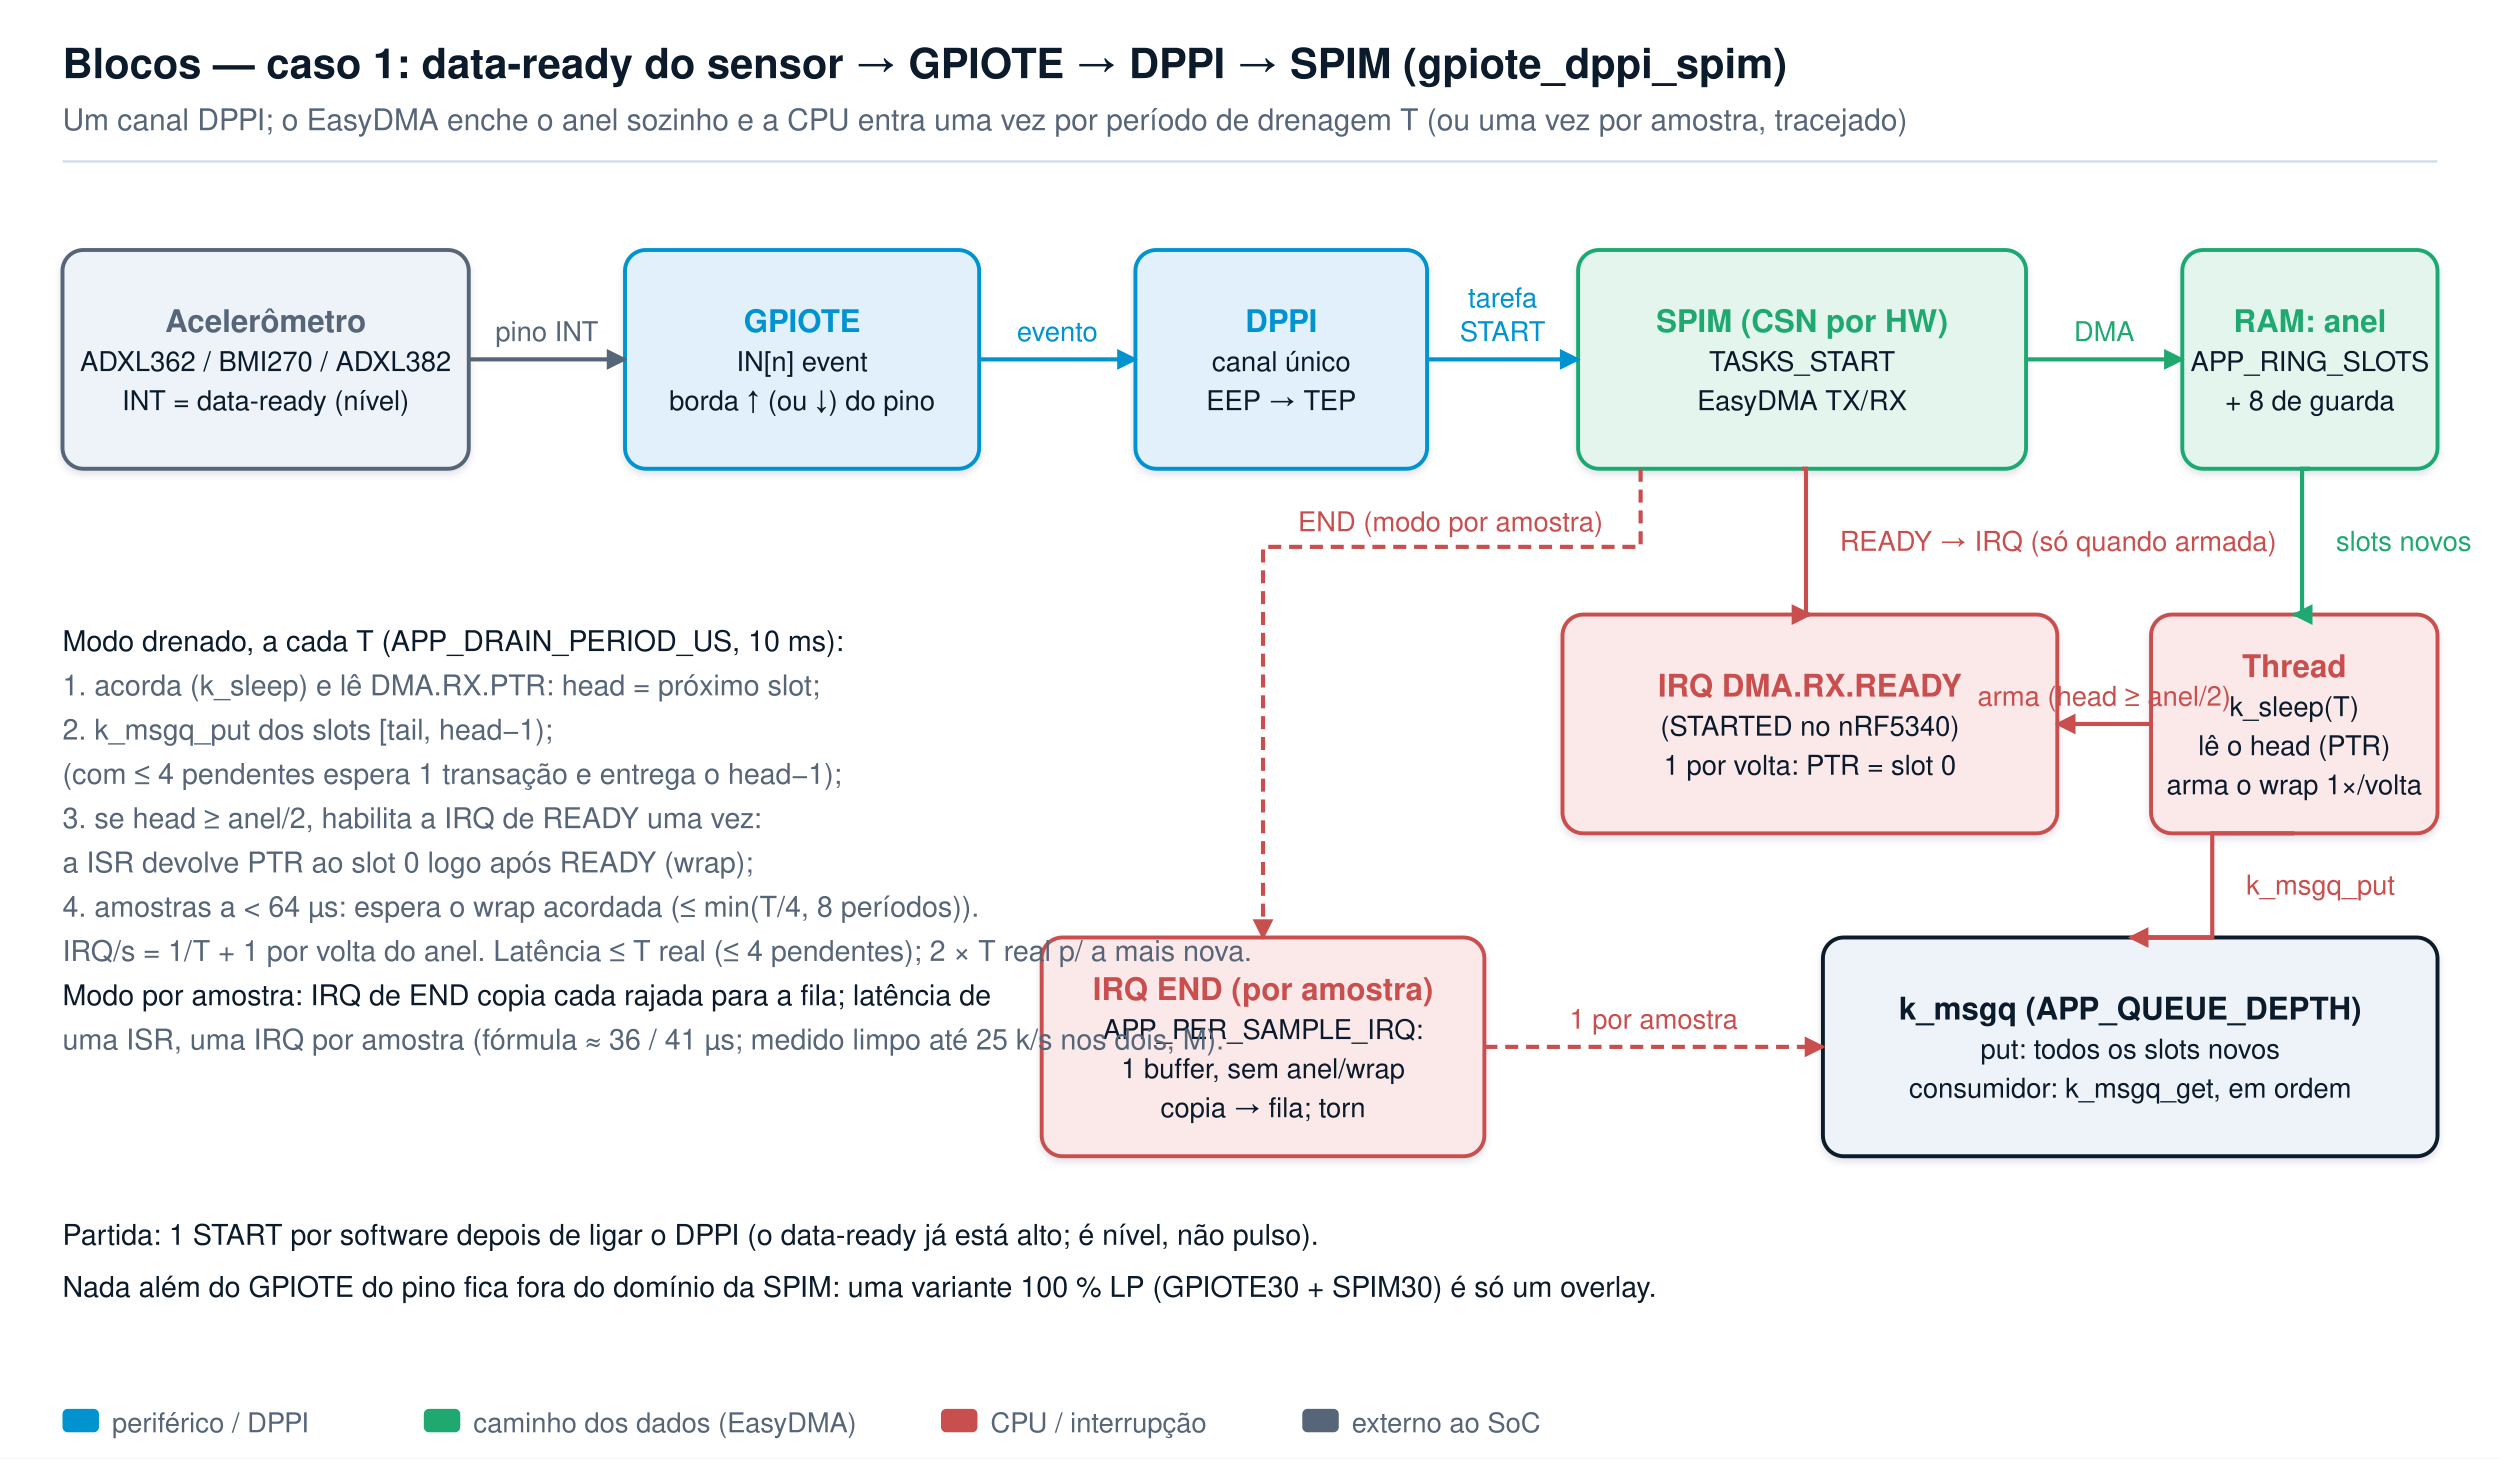
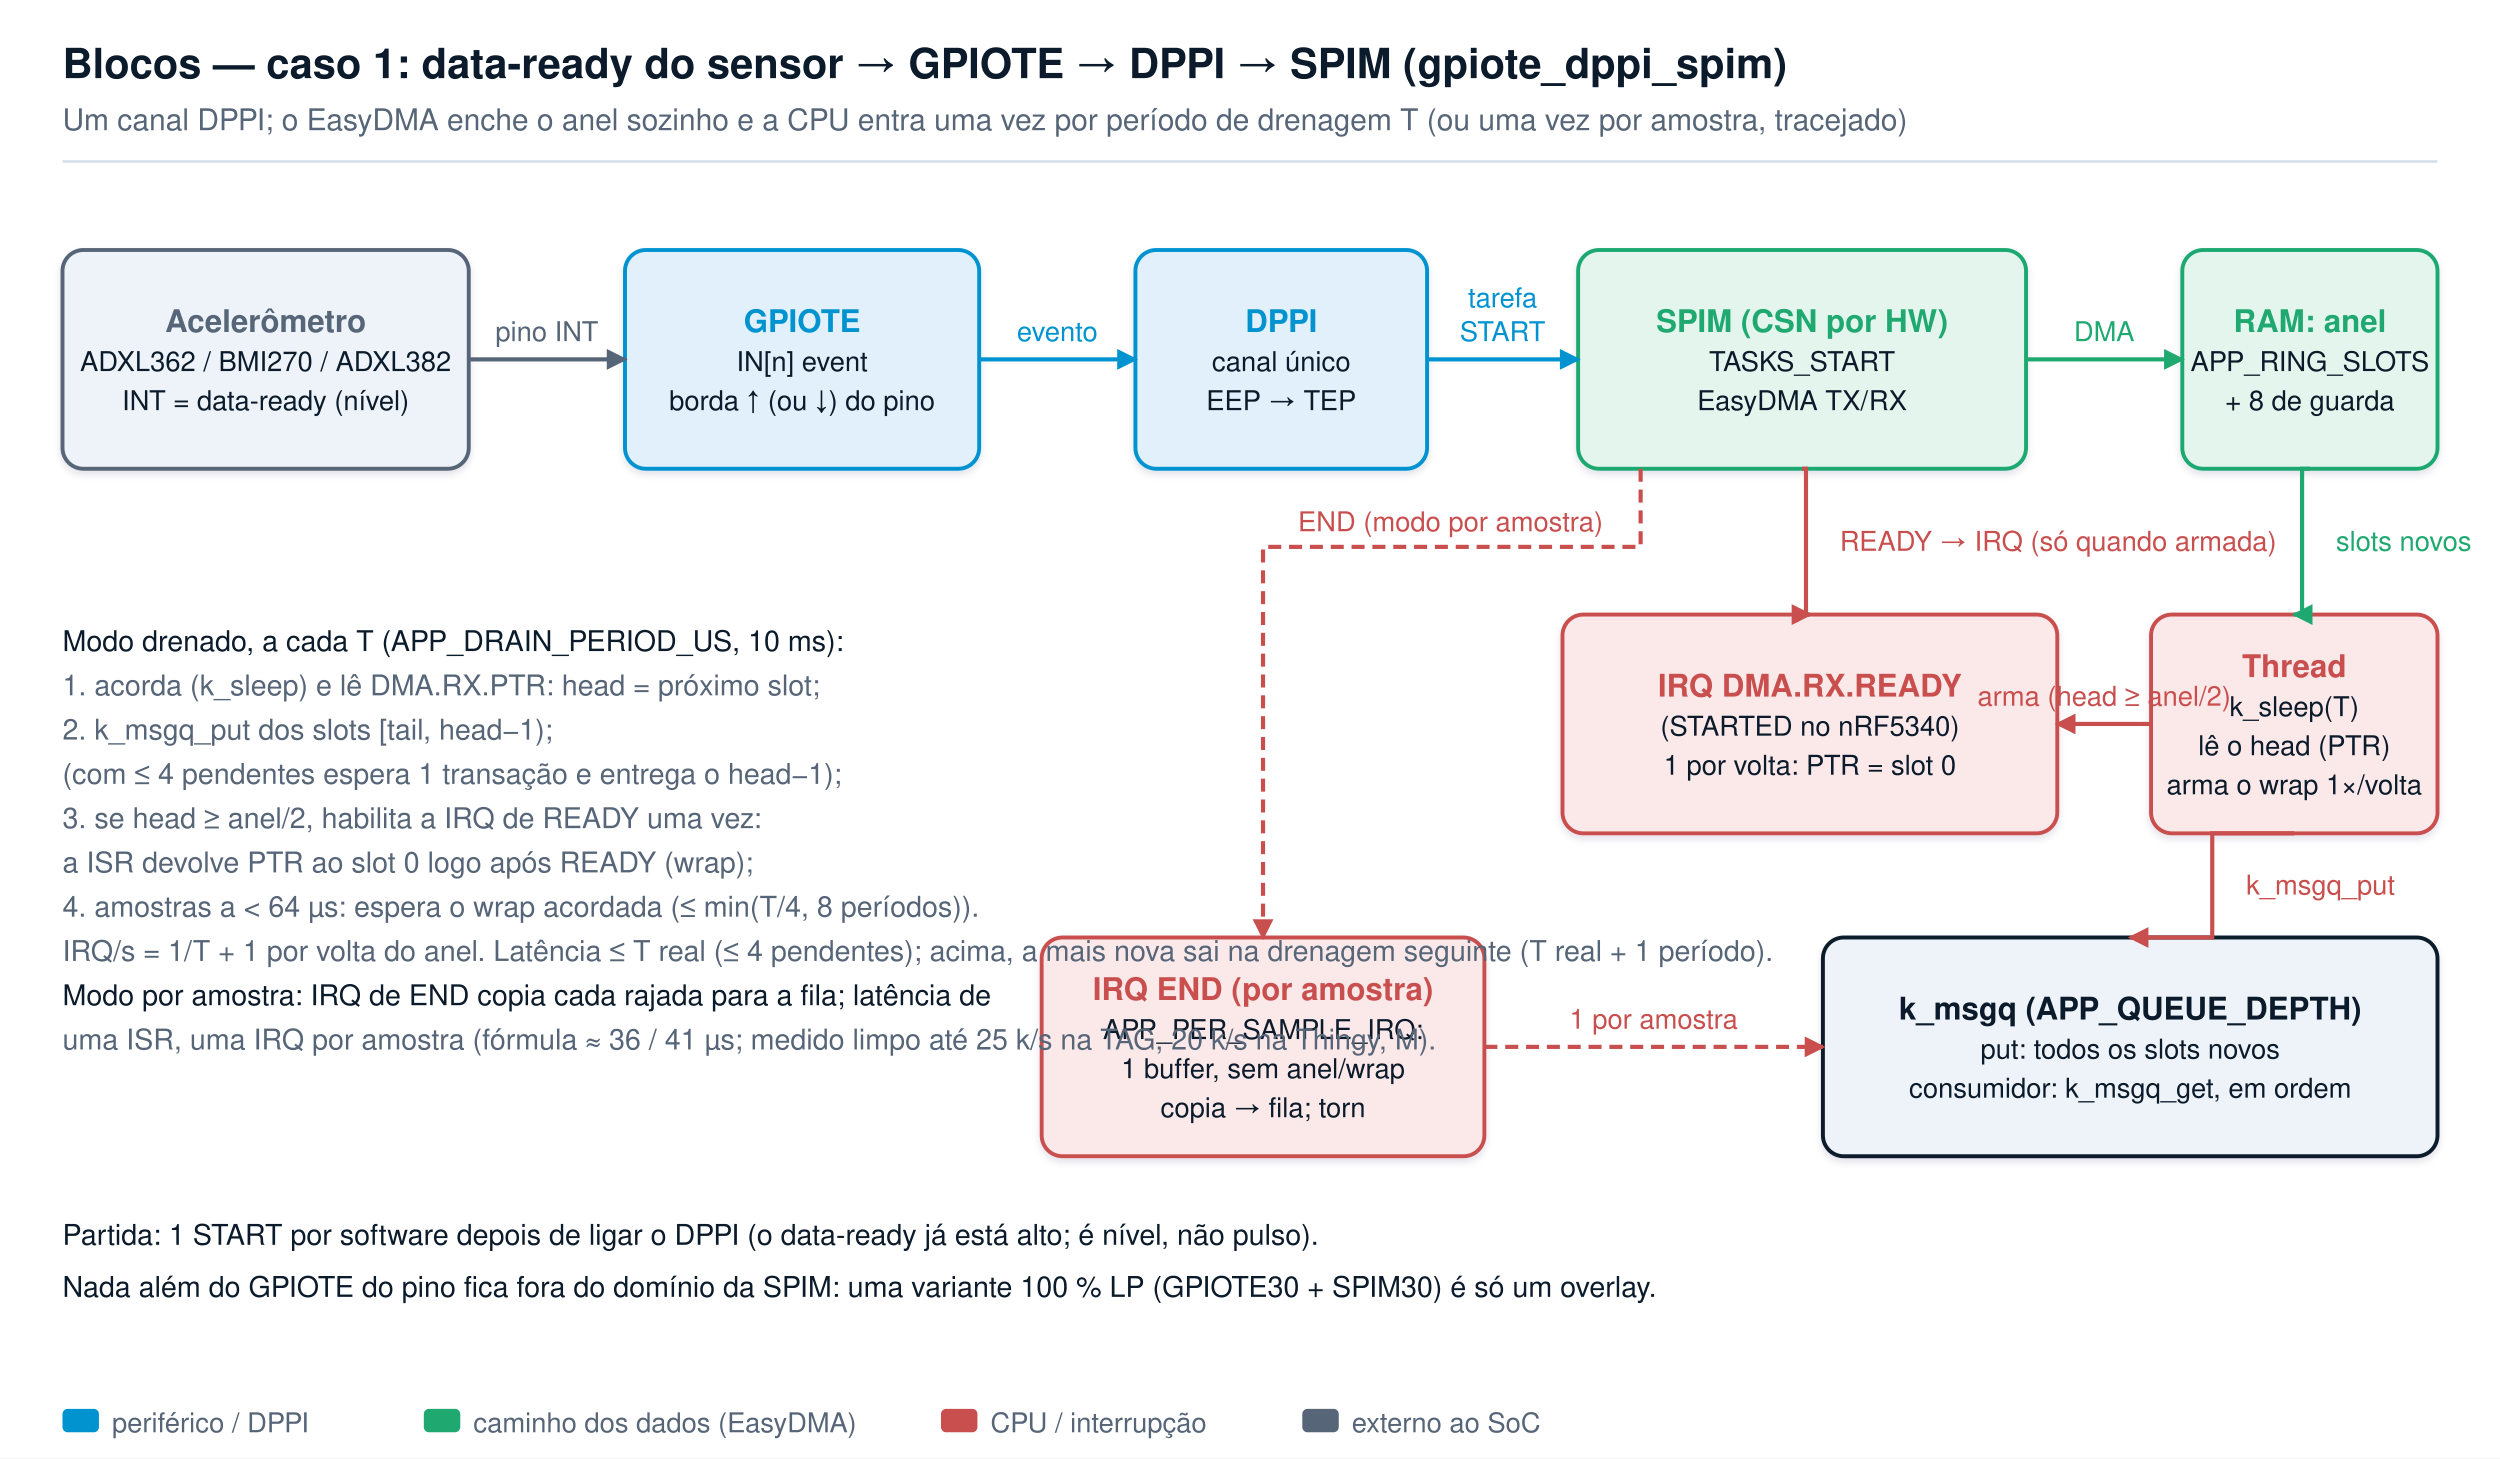
<svg xmlns="http://www.w3.org/2000/svg" width="960" height="560" viewBox="0 0 960 560">
  <defs>
    <marker id="arr" markerWidth="9" markerHeight="9" refX="7" refY="4.5" orient="auto" markerUnits="userSpaceOnUse">
      <path d="M0,0.5 L8,4.5 L0,8.5 z" fill="#566577" />
    </marker>
    <marker id="arr-blue" markerWidth="9" markerHeight="9" refX="7" refY="4.5" orient="auto" markerUnits="userSpaceOnUse">
      <path d="M0,0.5 L8,4.5 L0,8.5 z" fill="#0093D0" />
    </marker>
    <marker id="arr-green" markerWidth="9" markerHeight="9" refX="7" refY="4.5" orient="auto" markerUnits="userSpaceOnUse">
      <path d="M0,0.5 L8,4.5 L0,8.5 z" fill="#1FA971" />
    </marker>
    <marker id="arr-red" markerWidth="9" markerHeight="9" refX="7" refY="4.5" orient="auto" markerUnits="userSpaceOnUse">
      <path d="M0,0.5 L8,4.5 L0,8.5 z" fill="#C94F4F" />
    </marker>
    <filter id="shadow" x="-5%" y="-5%" width="110%" height="120%">
      <feDropShadow dx="0" dy="1.5" stdDeviation="1.5" flood-color="#00224E" flood-opacity="0.12" />
    </filter>
    <pattern id="hatch" width="6" height="6" patternUnits="userSpaceOnUse" patternTransform="rotate(45)">
      <line x1="0" y1="0" x2="0" y2="6" stroke="#D3E0EB" stroke-width="2" />
    </pattern>
  </defs>
  <rect width="100%" height="100%" fill="white" />
  <text x="24" y="30" fill="#0B1B2B" font-family="Segoe UI, Helvetica Neue, Helvetica, Arial, sans-serif" font-size="16" font-weight="600">Blocos — caso 1: data-ready do sensor → GPIOTE → DPPI → SPIM (gpiote_dppi_spim)</text>
  <text x="24" y="50" fill="#566577" font-family="Segoe UI, Helvetica Neue, Helvetica, Arial, sans-serif" font-size="11.5">Um canal DPPI; o EasyDMA enche o anel sozinho e a CPU entra uma vez por período de drenagem T (ou uma vez por amostra, tracejado)</text>
  <line x1="24" y1="62" x2="936" y2="62" stroke="#D3E0EB" stroke-width="1" />
  <rect x="24" y="96" width="156" height="84" rx="8" fill="#EDF3F8" stroke="#566577" stroke-width="1.5" filter="url(#shadow)" />
  <text x="102.0" y="127.5" text-anchor="middle" fill="#566577" font-family="Segoe UI, Helvetica Neue, Helvetica, Arial, sans-serif" font-size="12" font-weight="600">Acelerômetro</text>
  <text x="102.0" y="142.5" text-anchor="middle" fill="#0B1B2B" font-family="Segoe UI, Helvetica Neue, Helvetica, Arial, sans-serif" font-size="10.5">ADXL362 / BMI270 / ADXL382</text>
  <text x="102.0" y="157.5" text-anchor="middle" fill="#0B1B2B" font-family="Segoe UI, Helvetica Neue, Helvetica, Arial, sans-serif" font-size="10.5">INT = data-ready (nível)</text>
  <rect x="240" y="96" width="136" height="84" rx="8" fill="#E1F0FA" stroke="#0093D0" stroke-width="1.5" filter="url(#shadow)" />
  <text x="308.0" y="127.5" text-anchor="middle" fill="#0093D0" font-family="Segoe UI, Helvetica Neue, Helvetica, Arial, sans-serif" font-size="12" font-weight="600">GPIOTE</text>
  <text x="308.0" y="142.5" text-anchor="middle" fill="#0B1B2B" font-family="Segoe UI, Helvetica Neue, Helvetica, Arial, sans-serif" font-size="10.5">IN[n] event</text>
  <text x="308.0" y="157.5" text-anchor="middle" fill="#0B1B2B" font-family="Segoe UI, Helvetica Neue, Helvetica, Arial, sans-serif" font-size="10.5">borda ↑ (ou ↓) do pino</text>
  <rect x="436" y="96" width="112" height="84" rx="8" fill="#E1F0FA" stroke="#0093D0" stroke-width="1.5" filter="url(#shadow)" />
  <text x="492.0" y="127.5" text-anchor="middle" fill="#0093D0" font-family="Segoe UI, Helvetica Neue, Helvetica, Arial, sans-serif" font-size="12" font-weight="600">DPPI</text>
  <text x="492.0" y="142.5" text-anchor="middle" fill="#0B1B2B" font-family="Segoe UI, Helvetica Neue, Helvetica, Arial, sans-serif" font-size="10.5">canal único</text>
  <text x="492.0" y="157.5" text-anchor="middle" fill="#0B1B2B" font-family="Segoe UI, Helvetica Neue, Helvetica, Arial, sans-serif" font-size="10.5">EEP → TEP</text>
  <rect x="606" y="96" width="172" height="84" rx="8" fill="#E3F5EC" stroke="#1FA971" stroke-width="1.5" filter="url(#shadow)" />
  <text x="692.0" y="127.5" text-anchor="middle" fill="#1FA971" font-family="Segoe UI, Helvetica Neue, Helvetica, Arial, sans-serif" font-size="12" font-weight="600">SPIM (CSN por HW)</text>
  <text x="692.0" y="142.5" text-anchor="middle" fill="#0B1B2B" font-family="Segoe UI, Helvetica Neue, Helvetica, Arial, sans-serif" font-size="10.5">TASKS_START</text>
  <text x="692.0" y="157.5" text-anchor="middle" fill="#0B1B2B" font-family="Segoe UI, Helvetica Neue, Helvetica, Arial, sans-serif" font-size="10.5">EasyDMA TX/RX</text>
  <rect x="838" y="96" width="98" height="84" rx="8" fill="#E3F5EC" stroke="#1FA971" stroke-width="1.5" filter="url(#shadow)" />
  <text x="887.0" y="127.5" text-anchor="middle" fill="#1FA971" font-family="Segoe UI, Helvetica Neue, Helvetica, Arial, sans-serif" font-size="12" font-weight="600">RAM: anel</text>
  <text x="887.0" y="142.5" text-anchor="middle" fill="#0B1B2B" font-family="Segoe UI, Helvetica Neue, Helvetica, Arial, sans-serif" font-size="10.5">APP_RING_SLOTS</text>
  <text x="887.0" y="157.5" text-anchor="middle" fill="#0B1B2B" font-family="Segoe UI, Helvetica Neue, Helvetica, Arial, sans-serif" font-size="10.5">+ 8 de guarda</text>
  <rect x="600" y="236" width="190" height="84" rx="8" fill="#FBE9E9" stroke="#C94F4F" stroke-width="1.5" filter="url(#shadow)" />
  <text x="695.0" y="267.5" text-anchor="middle" fill="#C94F4F" font-family="Segoe UI, Helvetica Neue, Helvetica, Arial, sans-serif" font-size="12" font-weight="600">IRQ DMA.RX.READY</text>
  <text x="695.0" y="282.5" text-anchor="middle" fill="#0B1B2B" font-family="Segoe UI, Helvetica Neue, Helvetica, Arial, sans-serif" font-size="10.5">(STARTED no nRF5340)</text>
  <text x="695.0" y="297.5" text-anchor="middle" fill="#0B1B2B" font-family="Segoe UI, Helvetica Neue, Helvetica, Arial, sans-serif" font-size="10.5">1 por volta: PTR = slot 0</text>
  <rect x="826" y="236" width="110" height="84" rx="8" fill="#FBE9E9" stroke="#C94F4F" stroke-width="1.5" filter="url(#shadow)" />
  <text x="881.0" y="260.0" text-anchor="middle" fill="#C94F4F" font-family="Segoe UI, Helvetica Neue, Helvetica, Arial, sans-serif" font-size="12" font-weight="600">Thread</text>
  <text x="881.0" y="275.0" text-anchor="middle" fill="#0B1B2B" font-family="Segoe UI, Helvetica Neue, Helvetica, Arial, sans-serif" font-size="10.5">k_sleep(T)</text>
  <text x="881.0" y="290.0" text-anchor="middle" fill="#0B1B2B" font-family="Segoe UI, Helvetica Neue, Helvetica, Arial, sans-serif" font-size="10.5">lê o head (PTR)</text>
  <text x="881.0" y="305.0" text-anchor="middle" fill="#0B1B2B" font-family="Segoe UI, Helvetica Neue, Helvetica, Arial, sans-serif" font-size="10.5">arma o wrap 1×/volta</text>
  <rect x="700" y="360" width="236" height="84" rx="8" fill="#EDF3F8" stroke="#0B1B2B" stroke-width="1.5" filter="url(#shadow)" />
  <text x="818.0" y="391.5" text-anchor="middle" fill="#0B1B2B" font-family="Segoe UI, Helvetica Neue, Helvetica, Arial, sans-serif" font-size="12" font-weight="600">k_msgq (APP_QUEUE_DEPTH)</text>
  <text x="818.0" y="406.5" text-anchor="middle" fill="#0B1B2B" font-family="Segoe UI, Helvetica Neue, Helvetica, Arial, sans-serif" font-size="10.5">put: todos os slots novos</text>
  <text x="818.0" y="421.5" text-anchor="middle" fill="#0B1B2B" font-family="Segoe UI, Helvetica Neue, Helvetica, Arial, sans-serif" font-size="10.5">consumidor: k_msgq_get, em ordem</text>
  <rect x="400" y="360" width="170" height="84" rx="8" fill="#FBE9E9" stroke="#C94F4F" stroke-width="1.5" filter="url(#shadow)" />
  <text x="485.0" y="384.0" text-anchor="middle" fill="#C94F4F" font-family="Segoe UI, Helvetica Neue, Helvetica, Arial, sans-serif" font-size="12" font-weight="600">IRQ END (por amostra)</text>
  <text x="485.0" y="399.0" text-anchor="middle" fill="#0B1B2B" font-family="Segoe UI, Helvetica Neue, Helvetica, Arial, sans-serif" font-size="10.5">APP_PER_SAMPLE_IRQ:</text>
  <text x="485.0" y="414.0" text-anchor="middle" fill="#0B1B2B" font-family="Segoe UI, Helvetica Neue, Helvetica, Arial, sans-serif" font-size="10.5">1 buffer, sem anel/wrap</text>
  <text x="485.0" y="429.0" text-anchor="middle" fill="#0B1B2B" font-family="Segoe UI, Helvetica Neue, Helvetica, Arial, sans-serif" font-size="10.5">copia → fila; torn</text>
  <path d="M778,138.0 L838,138.0" fill="none" stroke="#1FA971" stroke-width="1.6" marker-end="url(#arr-green)" />
  <text x="808.0" y="131.0" text-anchor="middle" fill="#1FA971" font-family="Segoe UI, Helvetica Neue, Helvetica, Arial, sans-serif" font-size="10.5">DMA</text>
  <path d="M692.0,180 H693.5 V236 H695.0" fill="none" stroke="#C94F4F" stroke-width="1.6" marker-end="url(#arr-red)" />
  <rect x="701.5" y="199.0" width="199" height="16" rx="3" fill="white" opacity="0.9" />
  <text x="706.5" y="211.5" fill="#C94F4F" font-family="Segoe UI, Helvetica Neue, Helvetica, Arial, sans-serif" font-size="10.5">READY → IRQ (só quando armada)</text>
  <path d="M887.0,180 H884.0 V236 H881.0" fill="none" stroke="#1FA971" stroke-width="1.6" marker-end="url(#arr-green)" />
  <rect x="892.0" y="199.0" width="79" height="16" rx="3" fill="white" opacity="0.9" />
  <text x="897.0" y="211.5" fill="#1FA971" font-family="Segoe UI, Helvetica Neue, Helvetica, Arial, sans-serif" font-size="10.5">slots novos</text>
  <path d="M826,278.0 L790,278.0" fill="none" stroke="#C94F4F" stroke-width="1.6" marker-end="url(#arr-red)" />
  <text x="808.0" y="271.0" text-anchor="middle" fill="#C94F4F" font-family="Segoe UI, Helvetica Neue, Helvetica, Arial, sans-serif" font-size="10.5">arma (head ≥ anel/2)</text>
  <path d="M881.0,320 H849.5 V360 H818.0" fill="none" stroke="#C94F4F" stroke-width="1.6" marker-end="url(#arr-red)" />
  <rect x="857.5" y="331.0" width="73" height="16" rx="3" fill="white" opacity="0.9" />
  <text x="862.5" y="343.5" fill="#C94F4F" font-family="Segoe UI, Helvetica Neue, Helvetica, Arial, sans-serif" font-size="10.5">k_msgq_put</text>
  <path d="M630,180 V210 H485 V360" fill="none" stroke="#C94F4F" stroke-width="1.6" stroke-dasharray="5 3" marker-end="url(#arr-red)" />
  <text x="557" y="204" text-anchor="middle" fill="#C94F4F" font-family="Segoe UI, Helvetica Neue, Helvetica, Arial, sans-serif" font-size="10.5">END (modo por amostra)</text>
  <path d="M570,402.0 L700,402.0" fill="none" stroke="#C94F4F" stroke-width="1.6" stroke-dasharray="5 3" marker-end="url(#arr-red)" />
  <text x="635.0" y="395.0" text-anchor="middle" fill="#C94F4F" font-family="Segoe UI, Helvetica Neue, Helvetica, Arial, sans-serif" font-size="10.5">1 por amostra</text>
  <path d="M180,138.0 L240,138.0" fill="none" stroke="#566577" stroke-width="1.6" marker-end="url(#arr)" />
  <text x="210.0" y="131.0" text-anchor="middle" fill="#566577" font-family="Segoe UI, Helvetica Neue, Helvetica, Arial, sans-serif" font-size="10.5">pino INT</text>
  <path d="M376,138.0 L436,138.0" fill="none" stroke="#0093D0" stroke-width="1.6" marker-end="url(#arr-blue)" />
  <text x="406.0" y="131.0" text-anchor="middle" fill="#0093D0" font-family="Segoe UI, Helvetica Neue, Helvetica, Arial, sans-serif" font-size="10.5">evento</text>
  <path d="M548,138.0 L606,138.0" fill="none" stroke="#0093D0" stroke-width="1.6" marker-end="url(#arr-blue)" />
  <text x="577.0" y="118.0" text-anchor="middle" fill="#0093D0" font-family="Segoe UI, Helvetica Neue, Helvetica, Arial, sans-serif" font-size="10.5">tarefa</text>
  <text x="577.0" y="131.0" text-anchor="middle" fill="#0093D0" font-family="Segoe UI, Helvetica Neue, Helvetica, Arial, sans-serif" font-size="10.5">START</text>
  <text x="24" y="250" fill="#0B1B2B" font-family="Segoe UI, Helvetica Neue, Helvetica, Arial, sans-serif" font-size="11">Modo drenado, a cada T (APP_DRAIN_PERIOD_US, 10 ms):</text>
  <text x="24" y="267" fill="#566577" font-family="Segoe UI, Helvetica Neue, Helvetica, Arial, sans-serif" font-size="11">1. acorda (k_sleep) e lê DMA.RX.PTR: head = próximo slot;</text>
  <text x="24" y="284" fill="#566577" font-family="Segoe UI, Helvetica Neue, Helvetica, Arial, sans-serif" font-size="11">2. k_msgq_put dos slots [tail, head−1);</text>
  <text x="24" y="301" fill="#566577" font-family="Segoe UI, Helvetica Neue, Helvetica, Arial, sans-serif" font-size="11">   (com ≤ 4 pendentes espera 1 transação e entrega o head−1);</text>
  <text x="24" y="318" fill="#566577" font-family="Segoe UI, Helvetica Neue, Helvetica, Arial, sans-serif" font-size="11">3. se head ≥ anel/2, habilita a IRQ de READY uma vez:</text>
  <text x="24" y="335" fill="#566577" font-family="Segoe UI, Helvetica Neue, Helvetica, Arial, sans-serif" font-size="11">   a ISR devolve PTR ao slot 0 logo após READY (wrap);</text>
  <text x="24" y="352" fill="#566577" font-family="Segoe UI, Helvetica Neue, Helvetica, Arial, sans-serif" font-size="11">4. amostras a &lt; 64 µs: espera o wrap acordada (≤ min(T/4, 8 períodos)).</text>
-   <text x="24" y="369" fill="#566577" font-family="Segoe UI, Helvetica Neue, Helvetica, Arial, sans-serif" font-size="11">IRQ/s = 1/T + 1 por volta do anel. Latência ≤ T real (≤ 4 pendentes); 2 × T real p/ a mais nova.</text>
+   <text x="24" y="369" fill="#566577" font-family="Segoe UI, Helvetica Neue, Helvetica, Arial, sans-serif" font-size="11">IRQ/s = 1/T + 1 por volta do anel. Latência ≤ T real (≤ 4 pendentes); acima, a mais nova sai na drenagem seguinte (T real + 1 período).</text>
  <text x="24" y="386" fill="#0B1B2B" font-family="Segoe UI, Helvetica Neue, Helvetica, Arial, sans-serif" font-size="11">Modo por amostra: IRQ de END copia cada rajada para a fila; latência de</text>
-   <text x="24" y="403" fill="#566577" font-family="Segoe UI, Helvetica Neue, Helvetica, Arial, sans-serif" font-size="11">uma ISR, uma IRQ por amostra (fórmula ≈ 36 / 41 µs; medido limpo até 25 k/s nos dois, M).</text>
+   <text x="24" y="403" fill="#566577" font-family="Segoe UI, Helvetica Neue, Helvetica, Arial, sans-serif" font-size="11">uma ISR, uma IRQ por amostra (fórmula ≈ 36 / 41 µs; medido limpo até 25 k/s na TAG, 20 k/s na Thingy, M).</text>
  <text x="24" y="478" fill="#0B1B2B" font-family="Segoe UI, Helvetica Neue, Helvetica, Arial, sans-serif" font-size="11">Partida: 1 START por software depois de ligar o DPPI (o data-ready já está alto; é nível, não pulso).</text>
  <text x="24" y="498" fill="#0B1B2B" font-family="Segoe UI, Helvetica Neue, Helvetica, Arial, sans-serif" font-size="11">Nada além do GPIOTE do pino fica fora do domínio da SPIM: uma variante 100 % LP (GPIOTE30 + SPIM30) é só um overlay.</text>
  <rect x="24" y="541" width="14" height="9" rx="2" fill="#0093D0" />
  <text x="43" y="550" fill="#566577" font-family="Segoe UI, Helvetica Neue, Helvetica, Arial, sans-serif" font-size="10.5">periférico / DPPI</text>
  <rect x="162.745" y="541" width="14" height="9" rx="2" fill="#1FA971" />
  <text x="181.745" y="550" fill="#566577" font-family="Segoe UI, Helvetica Neue, Helvetica, Arial, sans-serif" font-size="10.5">caminho dos dados (EasyDMA)</text>
  <rect x="361.34" y="541" width="14" height="9" rx="2" fill="#C94F4F" />
  <text x="380.34" y="550" fill="#566577" font-family="Segoe UI, Helvetica Neue, Helvetica, Arial, sans-serif" font-size="10.5">CPU / interrupção</text>
  <rect x="500.085" y="541" width="14" height="9" rx="2" fill="#566577" />
  <text x="519.085" y="550" fill="#566577" font-family="Segoe UI, Helvetica Neue, Helvetica, Arial, sans-serif" font-size="10.5">externo ao SoC</text>
</svg>
